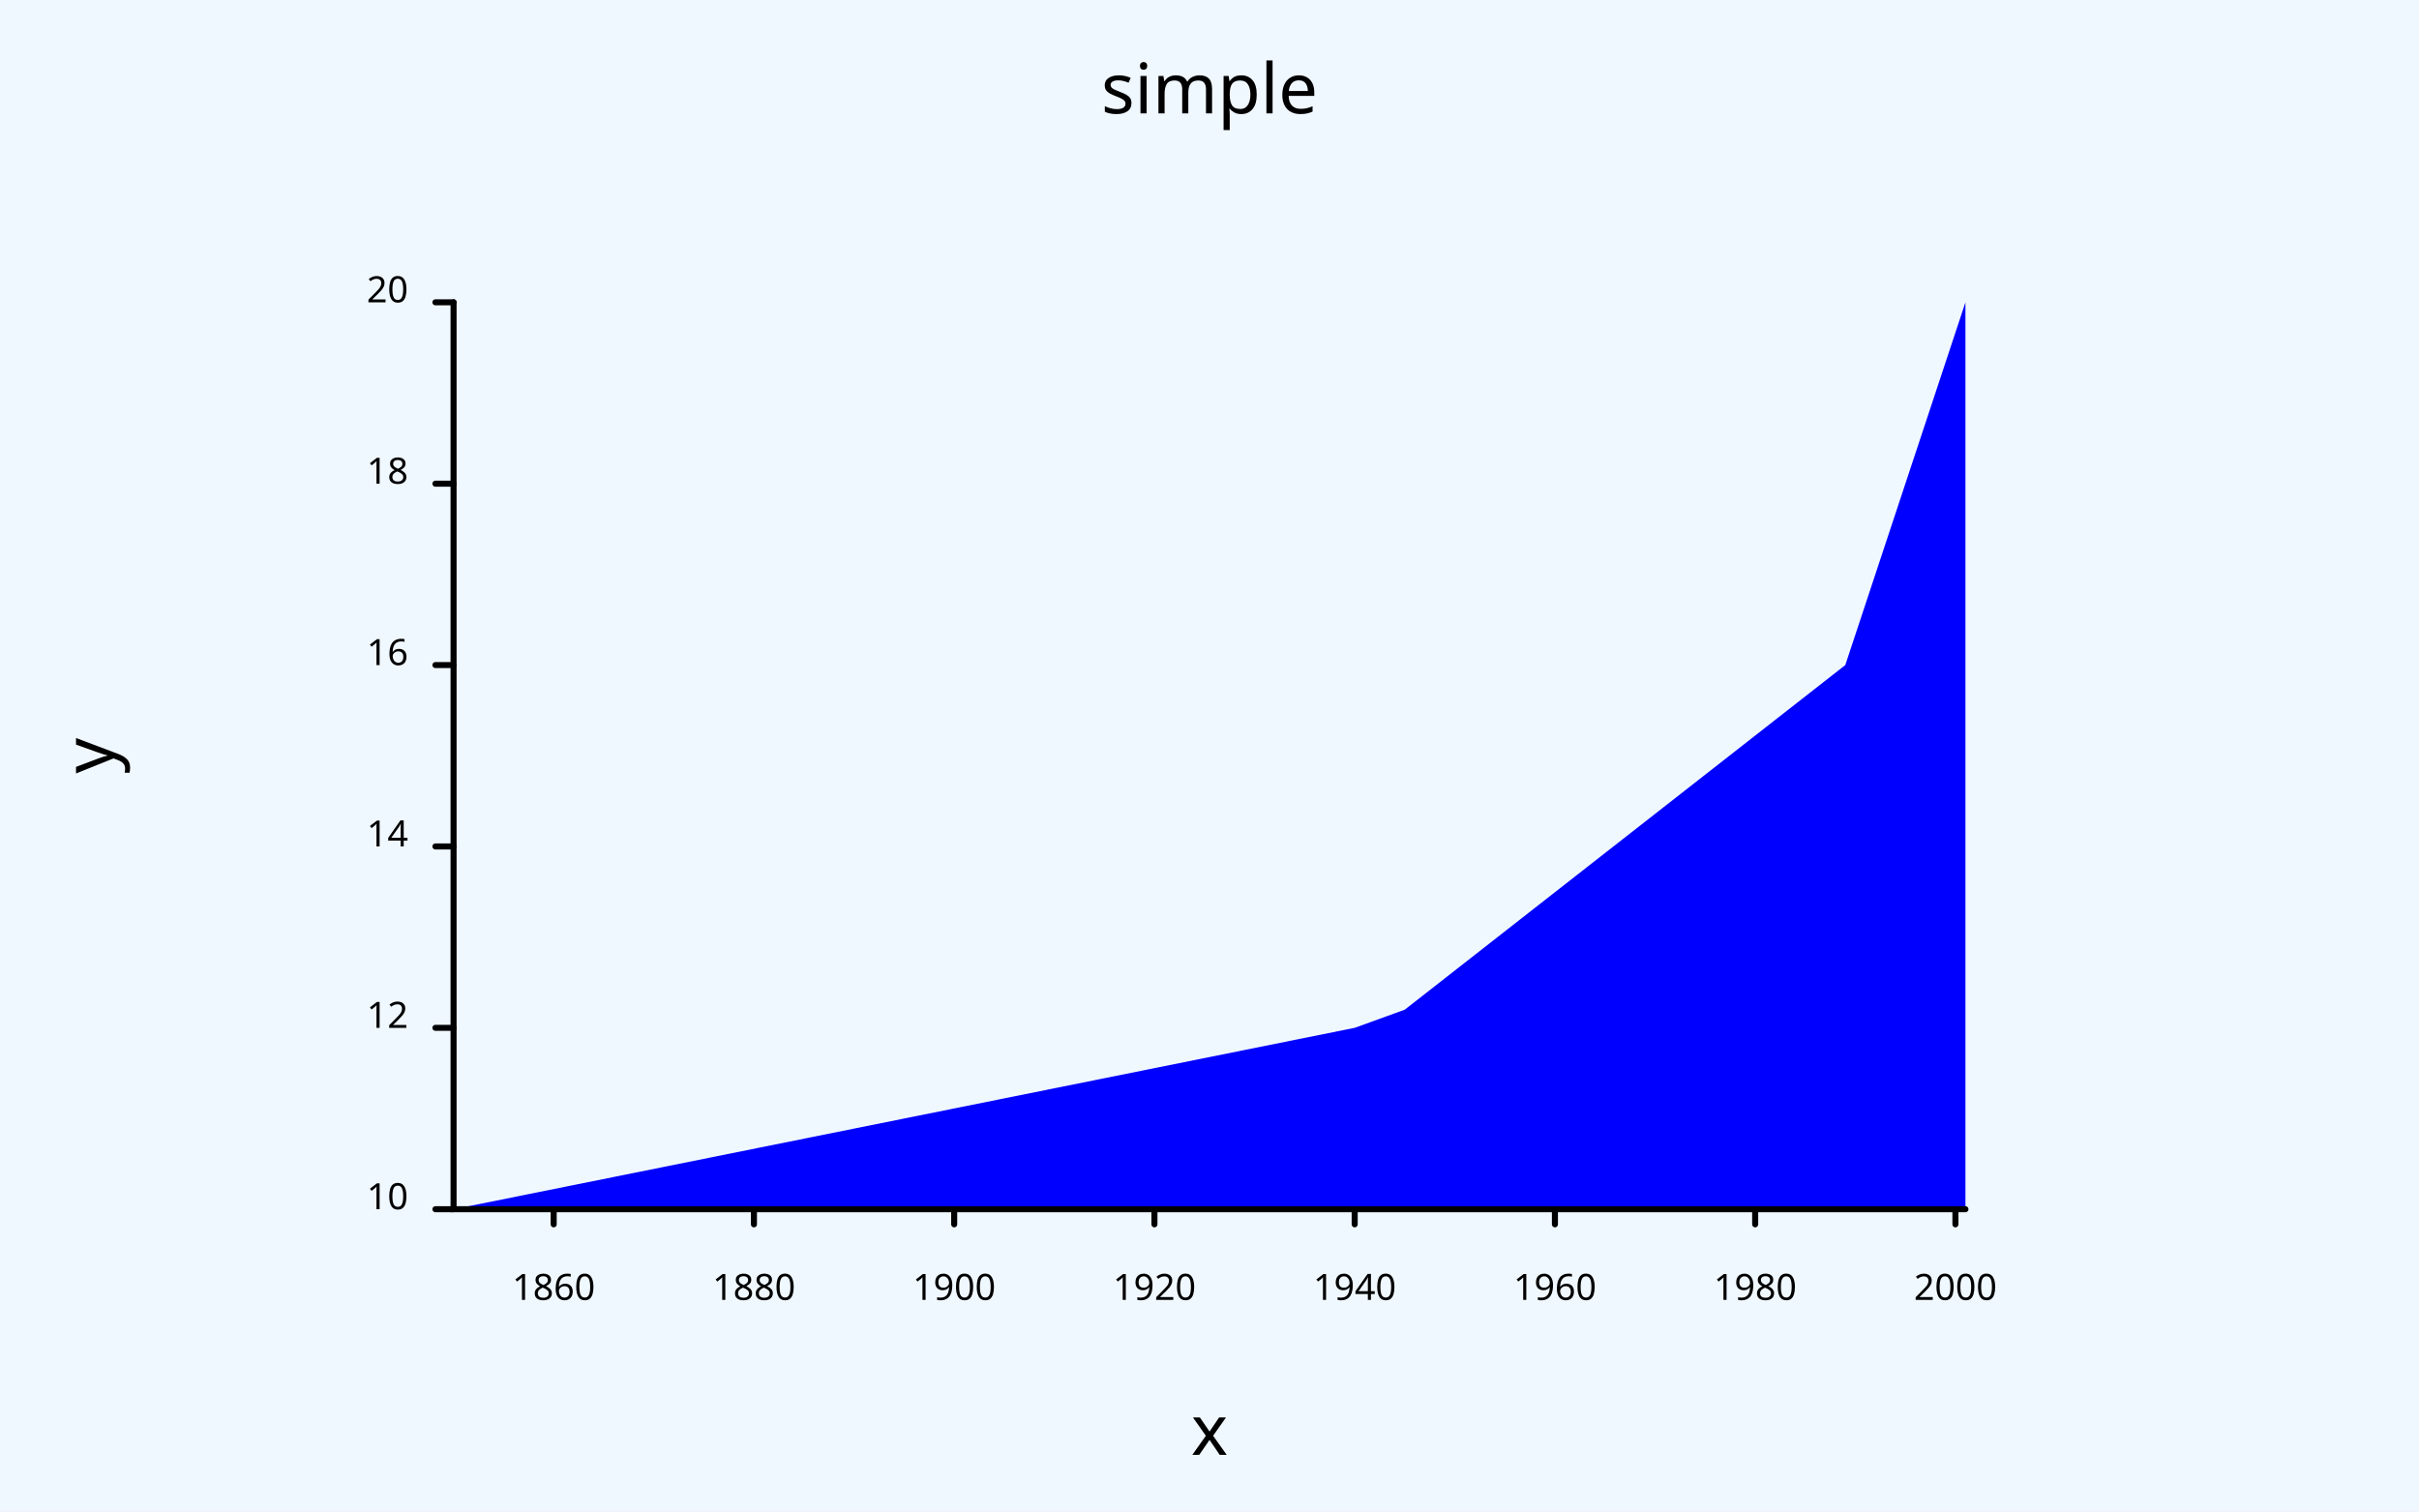
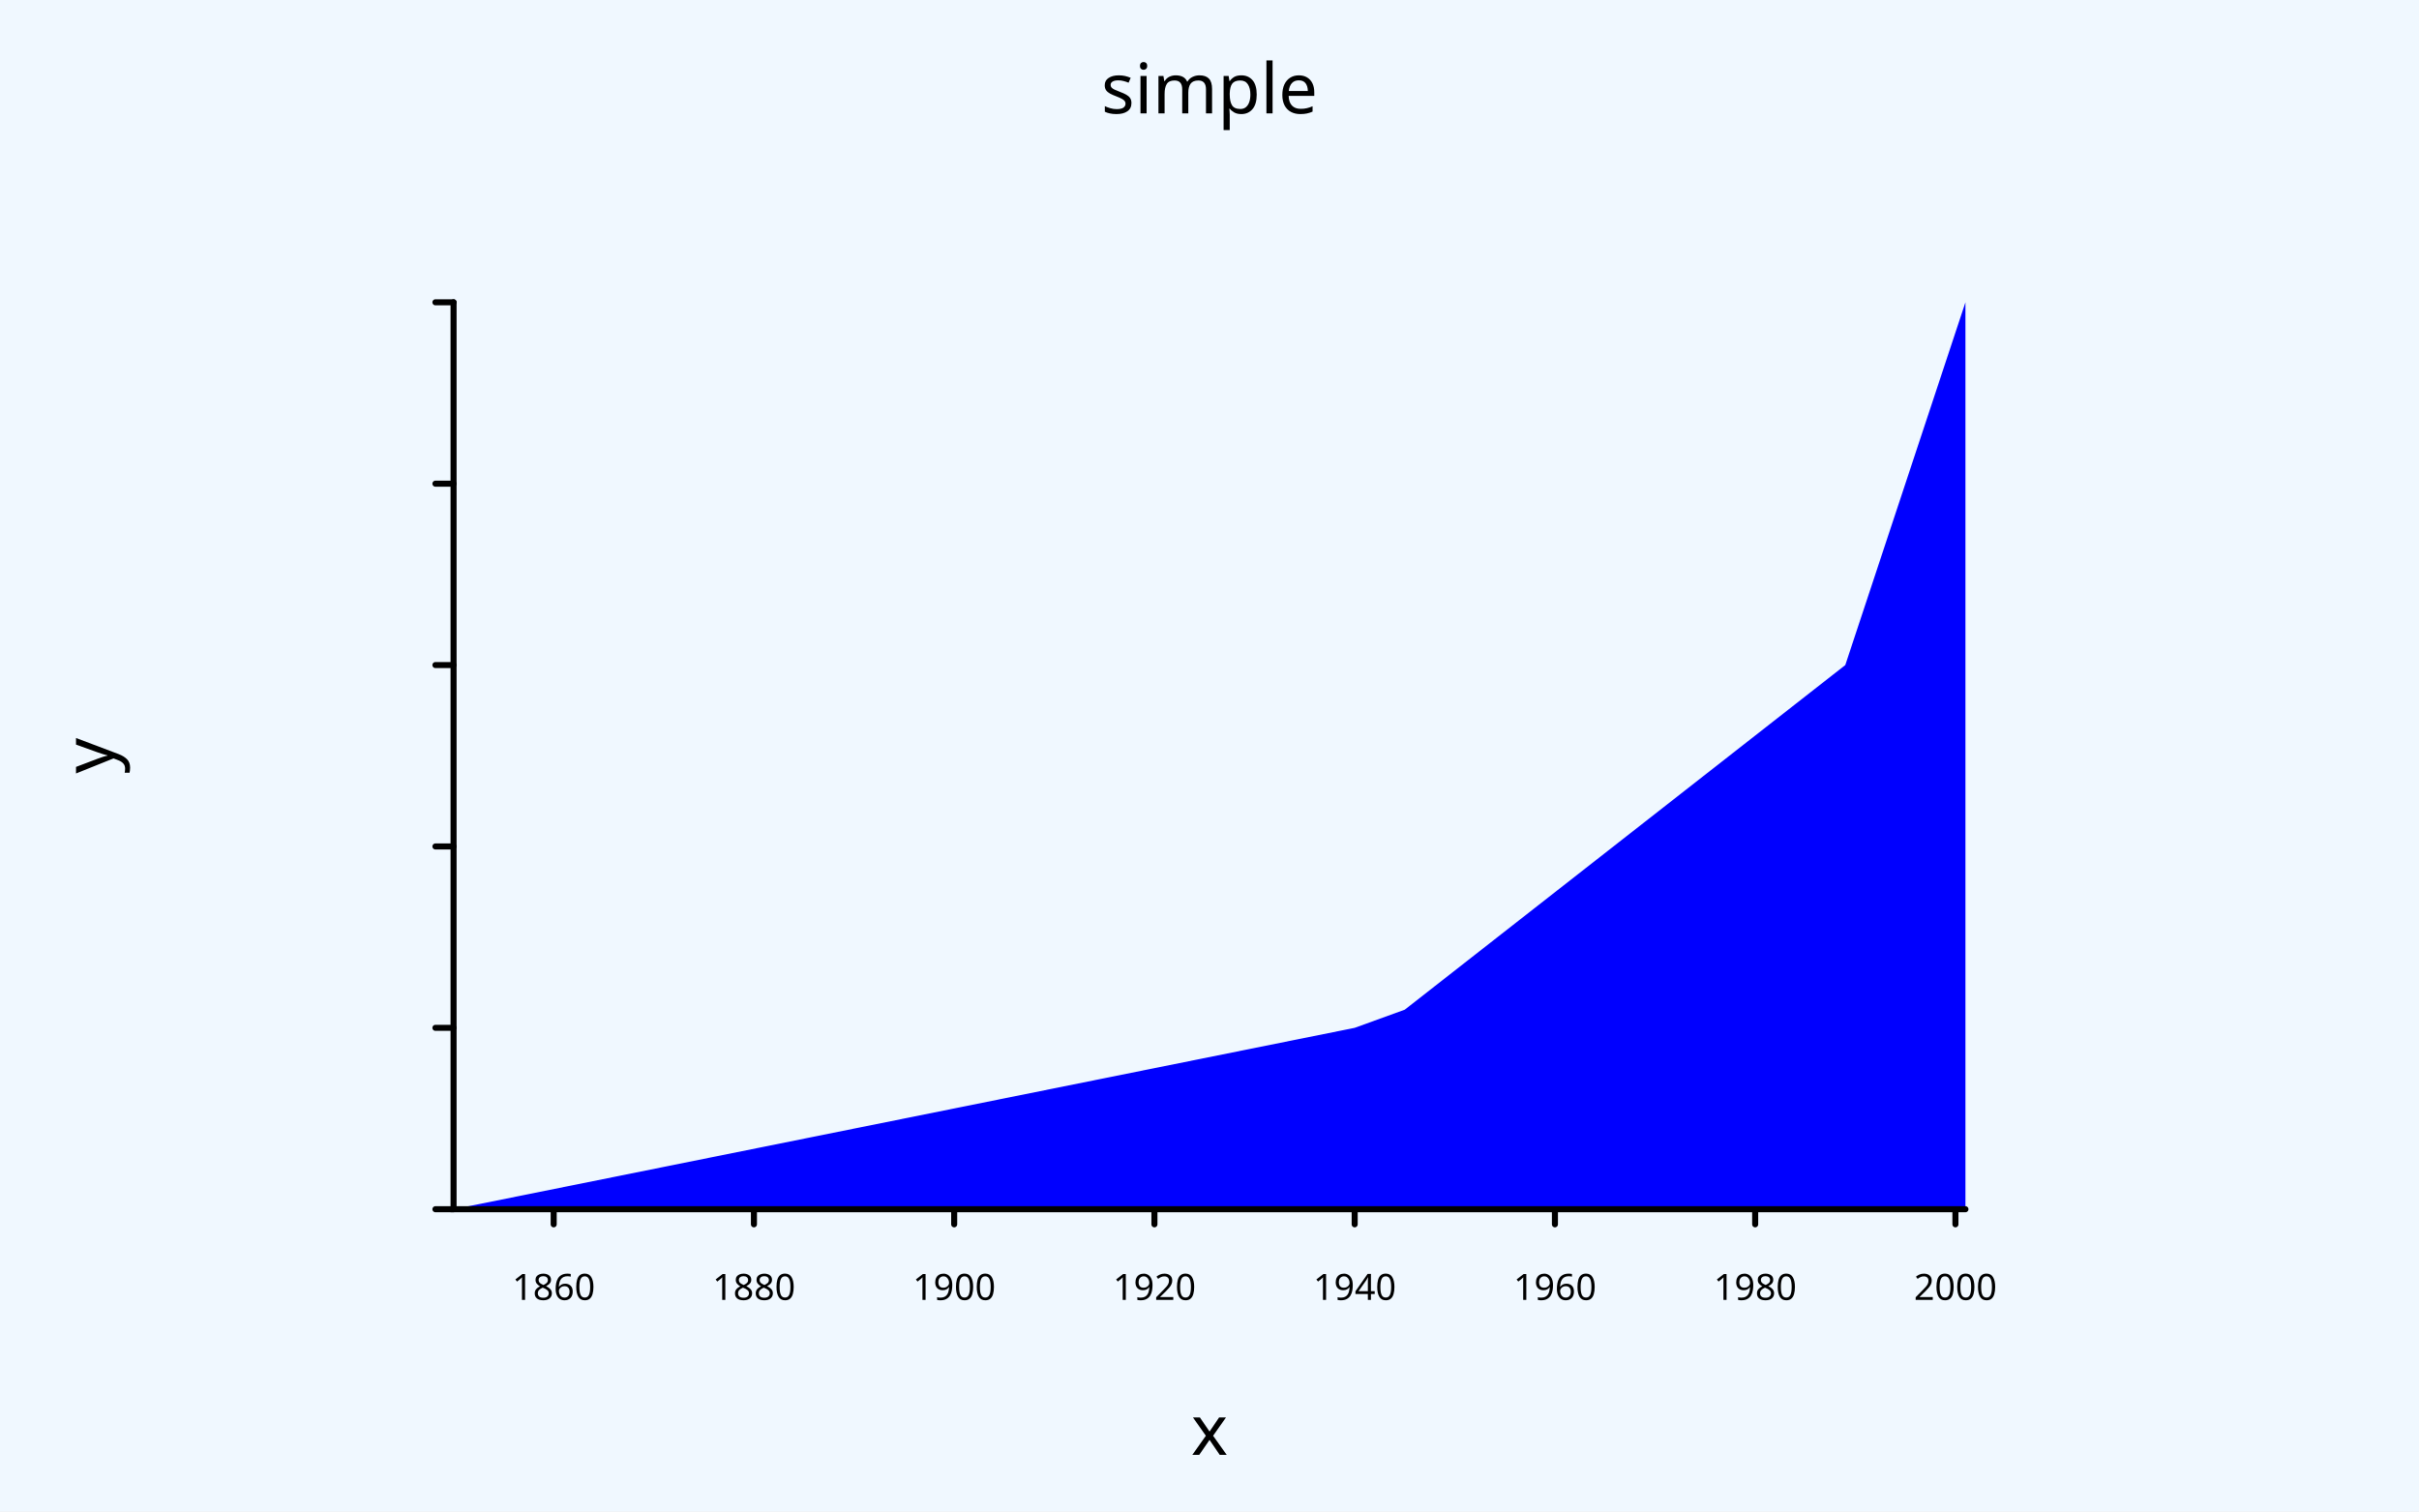
<svg xmlns="http://www.w3.org/2000/svg" class="poloto" width="800" height="500" viewBox="0 0 800 500">
  <style>.poloto {stroke-linecap:round;font-family: sans-serif;stroke-width:2;}.scatter{stroke-width:7}.poloto_text{fill: black;}.poloto_axis_lines{stroke: black;stoke-width:3;fill:none}.poloto_background{fill: aliceblue;}.poloto0stroke{stroke:  blue;}.poloto1stroke{stroke:  red;}.poloto2stroke{stroke:  green;}.poloto3stroke{stroke:  gold;}.poloto4stroke{stroke:  aqua;}.poloto5stroke{stroke:  brown;}.poloto6stroke{stroke:  lime;}.poloto7stroke{stroke:  chocolate;}.poloto0fill{fill:blue;}.poloto1fill{fill:red;}.poloto2fill{fill:green;}.poloto3fill{fill:gold;}.poloto4fill{fill:aqua;}.poloto5fill{fill:brown;}.poloto6fill{fill:lime;}.poloto7fill{fill:chocolate;}</style>
  <rect class="poloto_background" fill="white" x="0" y="0" width="800" height="500" />
  <line class="poloto_axis_lines" stroke="black" x1="183.113" x2="183.113" y1="400" y2="405" />
  <text class="poloto_text" alignment-baseline="start" text-anchor="middle" x="183.113" y="430">1860</text>
  <line class="poloto_axis_lines" stroke="black" x1="249.338" x2="249.338" y1="400" y2="405" />
  <text class="poloto_text" alignment-baseline="start" text-anchor="middle" x="249.338" y="430">1880</text>
  <line class="poloto_axis_lines" stroke="black" x1="315.563" x2="315.563" y1="400" y2="405" />
  <text class="poloto_text" alignment-baseline="start" text-anchor="middle" x="315.563" y="430">1900</text>
  <line class="poloto_axis_lines" stroke="black" x1="381.788" x2="381.788" y1="400" y2="405" />
  <text class="poloto_text" alignment-baseline="start" text-anchor="middle" x="381.788" y="430">1920</text>
  <line class="poloto_axis_lines" stroke="black" x1="448.013" x2="448.013" y1="400" y2="405" />
  <text class="poloto_text" alignment-baseline="start" text-anchor="middle" x="448.013" y="430">1940</text>
  <line class="poloto_axis_lines" stroke="black" x1="514.238" x2="514.238" y1="400" y2="405" />
  <text class="poloto_text" alignment-baseline="start" text-anchor="middle" x="514.238" y="430">1960</text>
  <line class="poloto_axis_lines" stroke="black" x1="580.464" x2="580.464" y1="400" y2="405" />
  <text class="poloto_text" alignment-baseline="start" text-anchor="middle" x="580.464" y="430">1980</text>
  <line class="poloto_axis_lines" stroke="black" x1="646.689" x2="646.689" y1="400" y2="405" />
  <text class="poloto_text" alignment-baseline="start" text-anchor="middle" x="646.689" y="430">2000</text>
  <line class="poloto_axis_lines" stroke="black" x1="150" x2="144" y1="400" y2="400" />
-   <text class="poloto_text" alignment-baseline="middle" text-anchor="end" x="135" y="400">10</text>
-   <line class="poloto_axis_lines" stroke="black" x1="150" x2="144" y1="340" y2="340" />
-   <text class="poloto_text" alignment-baseline="middle" text-anchor="end" x="135" y="340">12</text>
-   <line class="poloto_axis_lines" stroke="black" x1="150" x2="144" y1="280" y2="280" />
-   <text class="poloto_text" alignment-baseline="middle" text-anchor="end" x="135" y="280">14</text>
-   <line class="poloto_axis_lines" stroke="black" x1="150" x2="144" y1="220" y2="220" />
-   <text class="poloto_text" alignment-baseline="middle" text-anchor="end" x="135" y="220">16</text>
-   <line class="poloto_axis_lines" stroke="black" x1="150" x2="144" y1="160" y2="160" />
-   <text class="poloto_text" alignment-baseline="middle" text-anchor="end" x="135" y="160">18</text>
-   <line class="poloto_axis_lines" stroke="black" x1="150" x2="144" y1="100" y2="100" />
-   <text class="poloto_text" alignment-baseline="middle" text-anchor="end" x="135" y="100">20</text>
-   <text class="poloto_text" alignment-baseline="middle" text-anchor="start" font-size="large" x="675" y="100" />
-   <path class="poloto0fill" d=" M 150 400 L 150 400 L 448.013 340 L 464.57 334 L 610.265 220 L 650 100 L 650 400Z" />
+   <text class="poloto_text" alignment-baseline="middle" text-anchor="end" x="135" y="400" />10<line class="poloto_axis_lines" stroke="black" x1="150" x2="144" y1="340" y2="340" />
+   <text class="poloto_text" alignment-baseline="middle" text-anchor="end" x="135" y="340" />12<line class="poloto_axis_lines" stroke="black" x1="150" x2="144" y1="280" y2="280" />
+   <text class="poloto_text" alignment-baseline="middle" text-anchor="end" x="135" y="280" />14<line class="poloto_axis_lines" stroke="black" x1="150" x2="144" y1="220" y2="220" />
+   <text class="poloto_text" alignment-baseline="middle" text-anchor="end" x="135" y="220" />16<line class="poloto_axis_lines" stroke="black" x1="150" x2="144" y1="160" y2="160" />
+   <text class="poloto_text" alignment-baseline="middle" text-anchor="end" x="135" y="160" />18<line class="poloto_axis_lines" stroke="black" x1="150" x2="144" y1="100" y2="100" />
+   <text class="poloto_text" alignment-baseline="middle" text-anchor="end" x="135" y="100" />20<text class="poloto_text" alignment-baseline="middle" text-anchor="start" font-size="large" x="675" y="100" />
+   <path class="poloto0fill" d=" M 150 400 L 150 400 L 448.013 340 L 464.57 334 L 610.265 220 L 650 100 L 650 400 Z" />
  <text class="poloto_text" alignment-baseline="start" text-anchor="middle" font-size="x-large" x="400" y="37.5">simple</text>
  <text class="poloto_text" alignment-baseline="start" text-anchor="middle" font-size="x-large" x="400" y="481.25">x</text>
  <text class="poloto_text" alignment-baseline="start" text-anchor="middle" font-size="x-large" transform="rotate(-90,37.5,250)" x="37.5" y="250">y</text>
  <path stroke="black" fill="none" class="poloto_axis_lines" d=" M 150 100 L 150 400 L 650 400" />
</svg>
